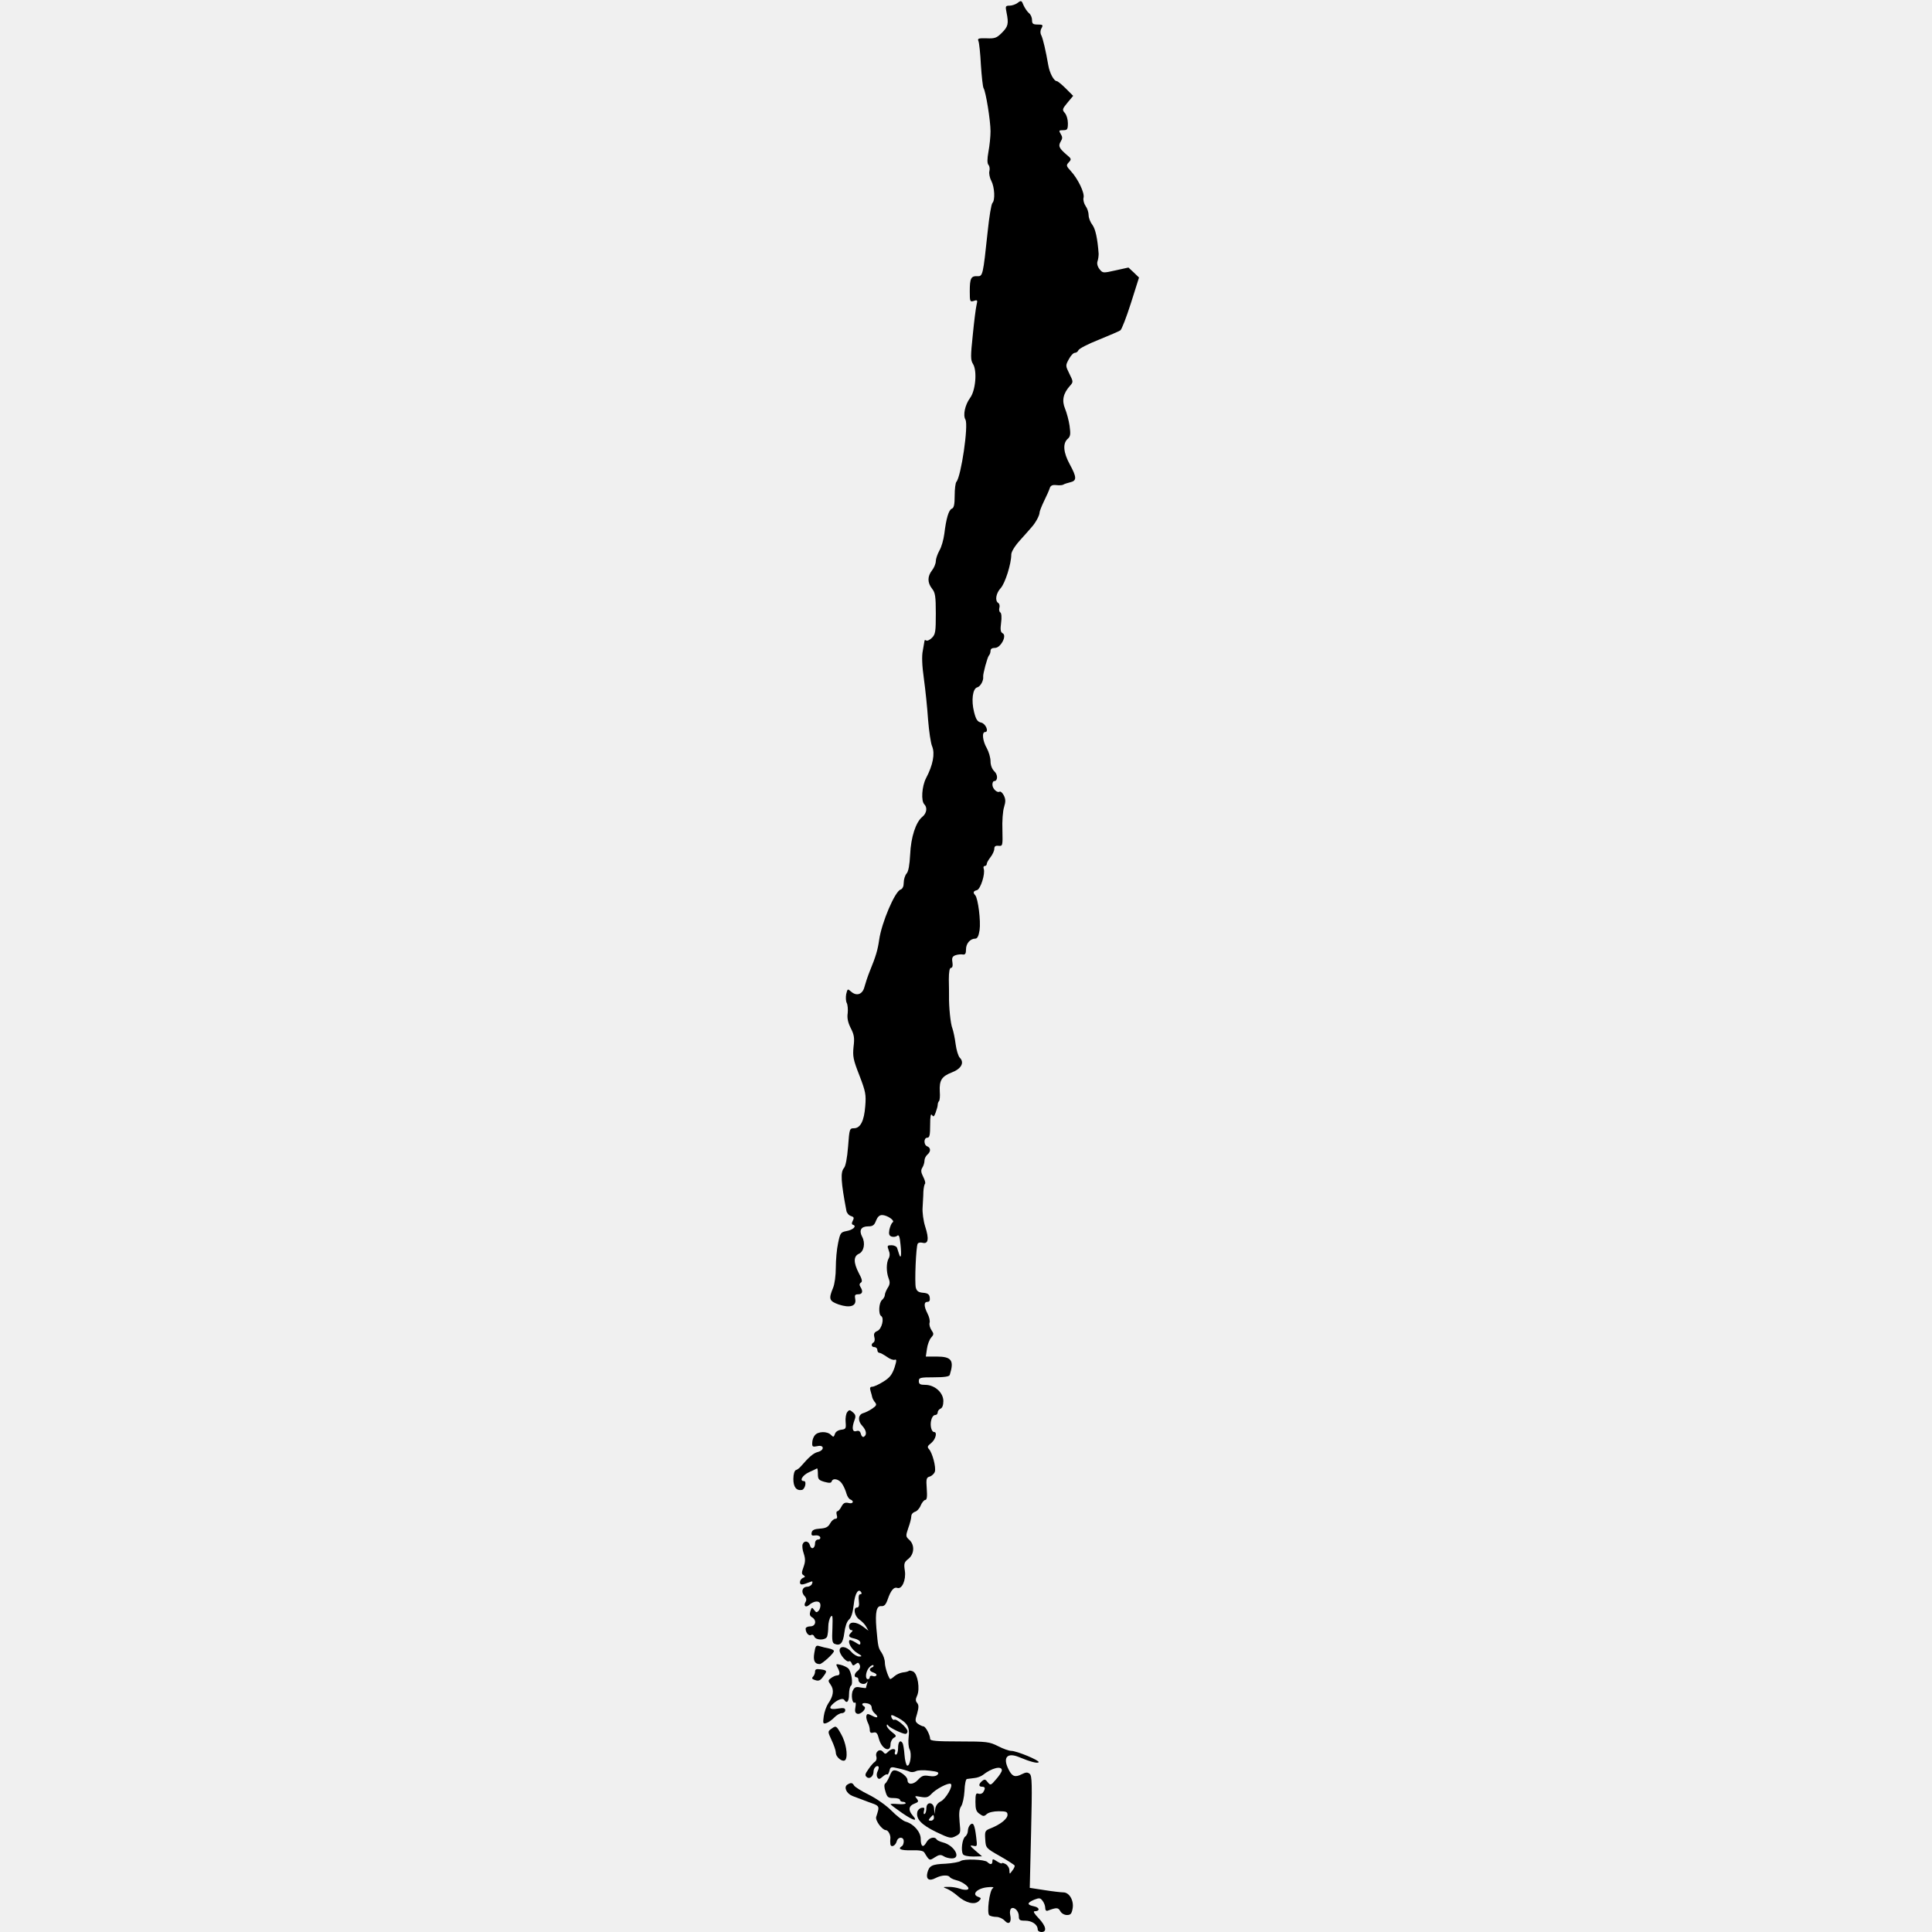
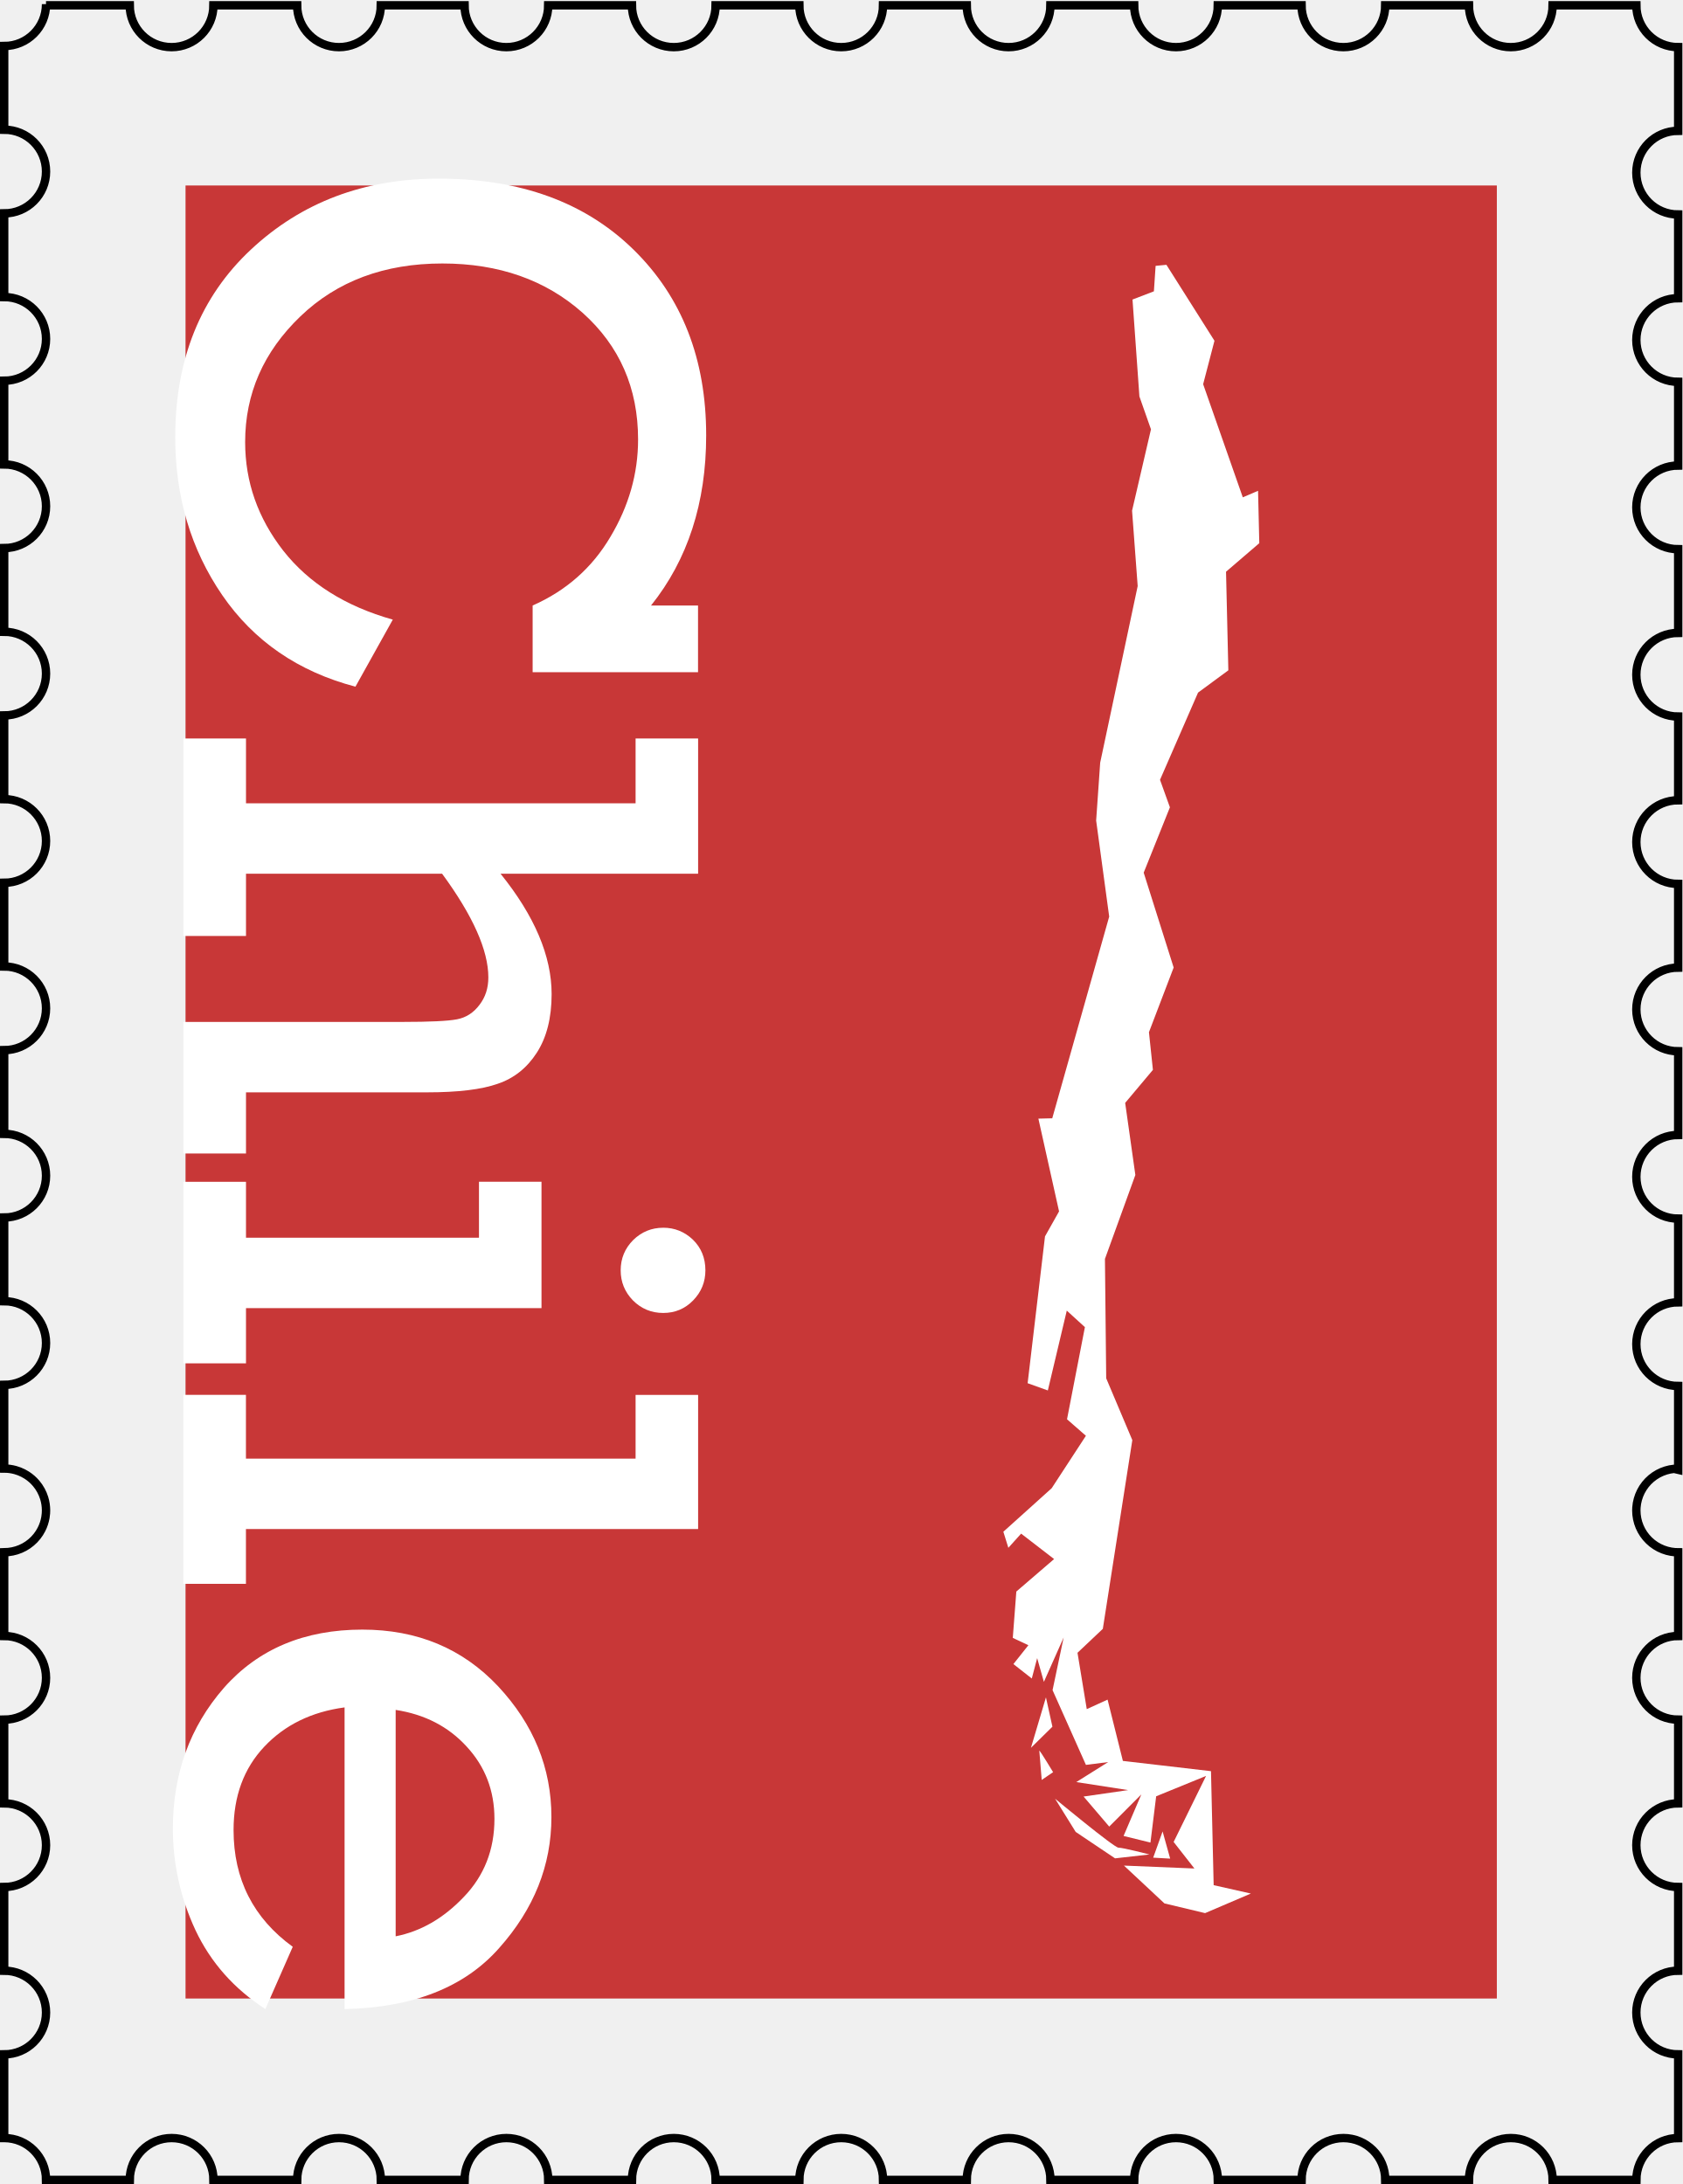
- <svg xmlns="http://www.w3.org/2000/svg" version="1.0" width="1024pt" height="1024pt" viewBox="0 0 1024 1024" preserveAspectRatio="xMidYMid meet">
-   <g transform="translate(0,1024) scale(0.1,-0.1)">
-     <path d="M5394 10225 c-10 -8 -30 -15 -43 -15 -22 0 -23 -3 -16 -37 12 -59 8 -74 -25 -107 -27 -27 -37 -31 -81 -29 -44 1 -49 -1 -43 -15 4 -10 10 -66 13 -127 4 -60 10 -115 14 -122 12 -18 37 -173 37 -229 0 -28 -5 -76 -11 -108 -7 -39 -7 -61 0 -70 6 -6 8 -21 5 -33 -3 -11 1 -34 10 -51 18 -35 21 -103 6 -118 -6 -6 -17 -73 -25 -150 -25 -235 -26 -239 -55 -238 -33 2 -40 -11 -40 -79 0 -55 1 -58 21 -52 20 7 21 4 15 -21 -4 -16 -13 -87 -20 -159 -12 -114 -12 -133 1 -154 23 -36 14 -142 -16 -181 -26 -36 -38 -90 -24 -114 17 -30 -23 -302 -48 -330 -5 -6 -9 -38 -9 -73 0 -47 -4 -65 -15 -69 -17 -7 -30 -52 -40 -134 -4 -30 -15 -70 -26 -88 -10 -18 -19 -44 -19 -56 0 -13 -9 -35 -20 -49 -25 -32 -25 -65 0 -97 17 -21 20 -41 20 -132 0 -95 -2 -110 -20 -128 -12 -12 -25 -18 -30 -15 -6 4 -10 3 -10 -2 -1 -4 -5 -28 -9 -52 -6 -28 -4 -80 6 -150 8 -58 18 -155 22 -216 5 -60 14 -125 22 -142 15 -38 4 -98 -33 -168 -22 -43 -27 -120 -9 -138 17 -17 13 -47 -10 -66 -35 -28 -61 -108 -65 -200 -3 -56 -9 -90 -19 -101 -8 -9 -15 -31 -15 -48 0 -20 -6 -33 -17 -37 -30 -10 -100 -175 -113 -265 -8 -55 -17 -87 -51 -170 -10 -25 -22 -61 -27 -80 -10 -41 -42 -52 -72 -25 -17 15 -18 15 -25 -14 -3 -17 -2 -38 3 -47 5 -10 7 -34 5 -54 -4 -25 1 -49 16 -79 18 -35 21 -52 15 -99 -5 -51 -2 -68 31 -152 33 -86 36 -101 31 -163 -6 -79 -26 -117 -60 -117 -23 0 -24 -3 -31 -97 -5 -62 -13 -104 -22 -114 -19 -22 -16 -73 13 -226 2 -12 13 -25 24 -28 16 -5 18 -10 10 -25 -7 -13 -6 -20 2 -22 20 -7 -1 -27 -36 -33 -30 -6 -33 -10 -44 -64 -7 -31 -12 -90 -12 -129 0 -42 -6 -88 -15 -109 -24 -58 -20 -69 30 -87 60 -20 95 -9 88 28 -4 21 -2 26 16 26 22 0 27 15 11 40 -6 9 -5 17 3 22 9 5 6 19 -11 50 -29 56 -29 90 1 103 26 12 35 57 16 91 -17 33 -5 54 32 54 25 0 33 6 42 30 8 20 18 30 32 30 27 0 71 -30 56 -39 -6 -4 -13 -21 -17 -38 -4 -23 -2 -32 11 -37 10 -3 23 -2 30 4 9 8 14 -3 18 -47 6 -57 2 -81 -8 -49 -3 9 -7 23 -10 31 -2 8 -16 15 -29 15 -23 0 -25 -2 -16 -26 7 -16 7 -32 0 -44 -13 -24 -13 -71 0 -106 8 -20 7 -32 -5 -50 -8 -13 -15 -30 -15 -37 0 -8 -7 -20 -15 -27 -17 -14 -20 -75 -5 -85 18 -11 4 -68 -19 -79 -17 -7 -21 -15 -17 -32 4 -13 2 -26 -4 -29 -15 -9 -12 -25 5 -25 8 0 15 -7 15 -15 0 -8 5 -15 10 -15 6 0 24 -10 40 -21 16 -12 35 -19 42 -16 11 4 11 -4 -1 -42 -13 -37 -25 -53 -59 -74 -24 -15 -50 -27 -59 -27 -11 0 -14 -6 -9 -22 4 -13 8 -28 9 -34 2 -7 8 -19 15 -27 10 -12 7 -18 -15 -33 -16 -11 -37 -21 -48 -24 -27 -8 -30 -41 -5 -67 22 -24 26 -48 9 -58 -6 -4 -13 3 -16 14 -4 16 -11 20 -24 16 -22 -7 -25 17 -10 58 8 20 6 29 -8 41 -16 14 -20 15 -30 2 -7 -8 -11 -32 -9 -53 3 -35 1 -38 -24 -41 -16 -2 -30 -11 -33 -23 -6 -17 -8 -17 -21 -4 -20 20 -68 19 -85 -2 -8 -9 -14 -27 -14 -40 -1 -21 2 -23 27 -18 37 9 39 -22 2 -31 -23 -6 -46 -26 -91 -78 -7 -8 -18 -16 -25 -18 -7 -3 -13 -21 -13 -47 0 -43 16 -63 45 -58 17 3 27 47 11 47 -26 0 -8 31 27 47 20 9 39 18 42 20 3 2 5 -11 5 -29 0 -28 4 -33 34 -42 26 -7 36 -7 39 2 6 20 39 13 55 -12 9 -13 19 -36 23 -51 4 -15 13 -29 20 -32 24 -9 15 -26 -9 -19 -18 4 -27 0 -37 -19 -7 -14 -17 -25 -22 -25 -5 0 -6 -9 -3 -20 4 -13 2 -20 -8 -20 -7 0 -20 -11 -27 -24 -10 -19 -22 -26 -54 -28 -30 -2 -42 -8 -44 -21 -3 -14 1 -18 19 -15 12 2 24 -3 26 -9 3 -7 -2 -13 -11 -13 -9 0 -16 -8 -16 -19 0 -28 -20 -37 -27 -12 -6 24 -31 28 -39 6 -3 -8 -1 -30 6 -49 9 -28 9 -43 -1 -71 -11 -30 -11 -38 0 -44 10 -7 9 -10 -3 -14 -9 -4 -16 -14 -16 -23 0 -16 11 -16 53 1 13 6 16 3 11 -9 -3 -9 -15 -16 -25 -16 -26 0 -35 -27 -16 -48 11 -11 13 -22 7 -32 -13 -21 0 -33 18 -17 26 23 56 25 60 4 2 -10 -2 -25 -8 -33 -11 -12 -14 -12 -25 3 -11 15 -13 15 -20 -7 -5 -16 -3 -25 9 -32 26 -15 20 -48 -9 -48 -14 0 -25 -6 -25 -12 0 -22 17 -41 29 -34 6 4 14 0 17 -8 8 -21 60 -21 68 0 3 9 6 32 6 52 0 20 6 44 13 53 10 13 11 1 9 -61 -3 -64 -1 -78 12 -83 30 -12 44 4 51 58 4 32 13 60 24 70 13 11 21 37 26 80 6 60 25 90 40 65 4 -6 1 -10 -6 -10 -7 0 -10 -13 -7 -35 3 -24 0 -35 -9 -35 -23 0 -14 -47 12 -64 13 -9 30 -26 36 -38 l12 -21 -28 21 c-36 28 -75 29 -75 2 0 -11 5 -20 12 -20 9 0 9 -3 0 -12 -19 -19 -15 -26 18 -33 17 -4 30 -13 30 -22 0 -13 -3 -13 -26 2 -14 9 -28 14 -31 12 -11 -12 11 -50 40 -68 27 -16 28 -19 11 -19 -11 0 -30 11 -42 25 -26 30 -62 34 -62 7 0 -21 37 -65 50 -57 4 3 11 -2 14 -11 5 -13 9 -14 21 -4 12 10 16 9 22 -5 4 -11 0 -22 -10 -30 -19 -13 -23 -35 -7 -35 6 0 10 -6 10 -14 0 -19 31 -29 43 -14 6 9 7 8 3 -5 -3 -10 -6 -20 -6 -23 0 -2 -13 -1 -29 2 -23 5 -32 2 -40 -15 -12 -22 -4 -74 10 -65 5 3 6 -8 3 -24 -4 -21 -2 -31 9 -35 18 -7 53 28 38 38 -20 12 -11 22 14 17 15 -2 25 -11 25 -22 0 -10 7 -23 15 -30 25 -21 17 -30 -12 -14 -24 12 -28 12 -31 -1 -2 -7 2 -23 7 -34 6 -11 11 -29 11 -39 0 -15 5 -19 19 -15 16 4 22 -3 30 -35 15 -53 61 -74 61 -27 0 13 8 28 17 34 16 8 15 12 -10 31 -15 12 -27 27 -27 33 0 8 3 9 8 1 8 -12 75 -44 91 -44 6 0 11 6 11 14 0 17 -58 68 -70 61 -4 -3 -10 2 -14 10 -7 19 -2 19 32 1 51 -27 65 -51 58 -102 -3 -26 -1 -54 5 -66 13 -23 3 -91 -13 -86 -5 2 -12 28 -14 57 -2 29 -7 57 -10 62 -12 20 -24 7 -24 -26 0 -19 -5 -35 -11 -35 -6 0 -9 7 -5 15 7 19 -18 20 -37 0 -13 -13 -16 -13 -27 0 -17 20 -43 0 -35 -26 3 -9 0 -21 -7 -26 -7 -4 -23 -22 -35 -40 -18 -25 -20 -33 -9 -42 15 -13 36 4 36 30 0 18 17 35 26 26 3 -3 1 -14 -4 -24 -6 -11 -7 -25 -2 -33 7 -12 12 -11 28 3 10 9 21 15 24 12 3 -3 8 5 12 18 5 23 8 24 48 14 24 -5 50 -13 59 -17 8 -4 23 -3 33 2 10 6 41 7 73 3 44 -5 52 -9 43 -20 -7 -9 -23 -12 -46 -8 -28 5 -39 1 -59 -21 -24 -26 -55 -27 -55 -1 0 16 -29 41 -58 50 -19 5 -25 1 -37 -29 -8 -19 -19 -37 -24 -40 -5 -4 -5 -20 2 -41 9 -31 14 -35 44 -35 18 0 33 -4 33 -10 0 -5 7 -10 15 -10 8 0 15 -3 15 -8 0 -4 -18 -6 -40 -4 -22 2 -40 2 -40 -1 0 -2 28 -23 61 -46 61 -42 87 -48 56 -13 -24 27 -21 51 9 62 23 9 24 12 13 27 -13 15 -11 15 22 9 29 -5 39 -2 55 15 23 26 91 62 103 54 15 -9 -26 -80 -53 -93 -15 -7 -26 -21 -29 -39 l-4 -28 -2 28 c-2 37 -41 40 -41 3 0 -14 -4 -27 -9 -30 -5 -4 -7 3 -4 15 5 17 2 20 -13 17 -10 -2 -20 -12 -22 -22 -8 -37 22 -68 100 -106 71 -34 78 -35 103 -22 27 14 27 16 21 76 -4 45 -2 67 8 82 8 11 16 48 18 82 1 34 7 63 13 63 5 1 23 3 39 5 15 1 36 9 45 16 46 37 101 51 101 25 0 -7 -13 -28 -30 -47 -29 -34 -30 -34 -45 -16 -12 16 -17 17 -30 6 -19 -16 -19 -30 0 -30 17 0 19 -9 6 -29 -5 -8 -16 -11 -25 -8 -13 5 -16 -2 -16 -43 0 -39 4 -52 22 -64 19 -14 24 -14 38 -1 10 9 36 15 63 15 40 0 47 -3 47 -19 0 -21 -36 -50 -88 -71 -31 -12 -33 -15 -30 -59 3 -46 3 -46 78 -89 41 -23 76 -46 78 -50 1 -4 -4 -17 -13 -27 -14 -20 -14 -20 -15 2 0 12 -9 27 -20 33 -11 6 -20 8 -20 4 0 -3 -11 1 -25 10 -22 14 -25 15 -25 1 0 -18 -11 -20 -27 -4 -14 14 -125 18 -142 5 -7 -5 -43 -12 -79 -14 -73 -3 -87 -10 -97 -49 -8 -34 10 -45 44 -27 30 16 67 18 75 5 3 -5 18 -12 33 -16 39 -9 80 -43 61 -50 -8 -3 -27 -1 -42 5 -15 5 -42 10 -59 9 -31 0 -31 -1 -8 -10 13 -5 39 -22 57 -38 42 -37 90 -49 112 -27 14 14 14 16 -5 23 -34 13 -4 44 49 50 29 3 39 1 30 -5 -18 -12 -33 -134 -18 -144 6 -4 23 -8 37 -8 14 0 34 -9 44 -20 23 -25 38 -9 29 32 -3 14 0 29 6 33 16 10 40 -14 40 -41 0 -21 5 -24 34 -24 36 0 66 -21 66 -46 0 -8 9 -14 20 -14 31 0 24 32 -15 73 -23 24 -31 37 -21 37 29 0 27 20 -3 26 -39 8 -39 18 0 35 28 11 33 10 45 -6 8 -10 14 -27 14 -38 0 -11 5 -17 13 -14 48 18 56 17 67 -3 6 -11 21 -20 35 -20 19 0 25 6 30 34 8 42 -17 86 -49 86 -11 0 -56 5 -100 12 l-78 12 7 296 c6 255 5 297 -7 308 -12 10 -21 9 -43 -2 -35 -18 -51 -12 -70 27 -31 62 -7 90 56 64 60 -25 99 -35 104 -27 6 9 -116 60 -145 60 -12 0 -43 11 -70 25 -46 23 -59 25 -205 25 -120 0 -155 3 -155 13 0 21 -24 67 -36 67 -5 0 -18 6 -28 13 -16 12 -17 18 -5 55 9 32 9 45 0 56 -9 10 -9 20 0 39 16 35 3 114 -20 127 -10 5 -21 7 -24 4 -3 -3 -17 -7 -31 -8 -15 -2 -35 -11 -46 -21 -11 -10 -21 -16 -23 -14 -12 17 -27 65 -27 87 0 15 -8 38 -17 52 -18 26 -19 30 -28 130 -7 86 1 120 26 117 15 -1 24 7 34 36 16 47 33 67 50 61 25 -10 48 41 41 90 -6 39 -4 46 19 64 31 25 34 73 5 100 -20 18 -20 21 -6 63 9 24 16 52 16 62 0 11 9 21 19 24 11 3 25 18 31 34 7 16 18 29 24 29 9 0 11 18 8 59 -4 53 -2 60 16 65 12 4 24 16 27 26 7 23 -13 99 -31 119 -11 12 -8 17 12 33 23 19 33 58 15 58 -14 0 -23 35 -15 64 3 14 12 26 20 26 8 0 14 6 14 14 0 8 7 16 15 20 9 3 15 18 15 40 0 45 -46 86 -96 86 -27 0 -34 4 -34 20 0 18 7 20 80 20 56 0 82 4 84 13 24 77 10 97 -71 97 l-56 0 6 41 c3 22 13 49 22 59 15 17 15 21 2 40 -8 12 -13 29 -10 39 3 10 -2 32 -11 49 -20 39 -20 62 0 62 10 0 14 7 12 22 -2 18 -11 24 -35 26 -25 2 -34 9 -39 27 -7 28 1 219 10 233 3 6 15 8 26 5 30 -8 35 20 14 85 -10 31 -16 77 -14 102 1 25 4 62 4 82 1 21 5 40 9 44 3 4 -1 20 -10 37 -12 24 -13 35 -4 49 6 10 11 26 11 37 0 10 7 24 15 31 19 16 19 36 0 44 -20 7 -20 46 0 46 12 0 15 14 15 68 0 45 3 62 10 52 7 -11 11 -9 19 13 6 16 11 34 11 41 0 7 3 16 7 20 4 4 6 26 4 51 -3 59 10 80 64 101 50 19 68 52 42 78 -8 8 -18 41 -22 72 -4 32 -12 69 -17 83 -10 24 -19 114 -18 171 0 14 0 53 -1 88 0 41 4 62 11 62 8 0 11 11 8 30 -4 23 0 31 16 37 12 4 29 6 39 4 13 -2 17 5 17 27 0 31 22 57 49 57 11 0 18 13 23 45 7 48 -8 168 -23 185 -13 14 -11 22 9 27 19 5 45 87 36 113 -3 8 -1 15 5 15 6 0 11 5 11 11 0 6 9 22 20 36 11 14 20 34 20 44 0 13 6 18 23 16 21 -2 22 0 20 83 -2 47 2 102 9 123 9 29 8 42 -2 62 -7 13 -17 22 -22 19 -13 -8 -38 16 -38 37 0 11 4 19 9 19 20 0 21 34 1 52 -12 12 -20 32 -20 53 0 19 -9 50 -20 70 -22 38 -27 85 -9 85 22 0 4 44 -20 50 -20 4 -28 16 -38 55 -16 62 -8 126 17 132 16 4 34 36 31 56 -2 14 22 102 30 112 5 5 9 16 9 25 0 11 8 16 23 16 30 -1 65 64 42 77 -12 6 -14 19 -9 56 4 29 2 51 -4 55 -6 3 -8 15 -5 25 3 10 0 22 -6 25 -19 12 -12 52 13 79 23 25 56 128 56 178 0 14 18 44 45 74 25 28 53 59 62 70 22 24 43 63 43 79 0 6 11 34 24 61 14 28 27 58 30 68 4 13 14 18 33 16 16 -2 33 -1 38 2 6 4 22 9 38 13 35 8 34 27 -3 95 -34 62 -38 110 -12 134 16 14 17 25 11 70 -4 28 -15 69 -24 91 -18 43 -10 81 26 121 18 20 18 22 -3 64 -21 42 -21 44 -3 77 10 19 24 34 32 34 7 0 16 6 19 14 3 8 51 33 107 55 56 23 108 45 115 50 7 4 32 69 56 144 l43 136 -28 27 -28 26 -68 -15 c-67 -15 -68 -15 -85 6 -11 14 -15 30 -11 42 4 11 6 29 6 40 -6 82 -17 131 -33 153 -11 14 -20 37 -20 51 0 15 -7 37 -16 49 -9 13 -14 33 -11 44 7 25 -30 101 -68 142 -24 26 -25 30 -10 46 15 16 14 19 -13 41 -39 34 -44 45 -30 69 10 16 10 24 0 40 -11 18 -10 20 13 20 22 0 25 4 25 37 0 20 -7 44 -16 54 -15 17 -14 21 14 55 l30 36 -39 39 c-21 21 -43 39 -48 39 -15 0 -38 43 -45 85 -13 75 -28 140 -37 158 -6 11 -6 25 1 37 10 18 7 20 -20 20 -25 0 -30 4 -30 24 0 13 -7 30 -17 37 -9 8 -21 26 -28 41 -10 26 -13 27 -31 13z m-771 -8822 c-19 -7 -16 -21 7 -28 11 -4 18 -10 15 -15 -3 -5 -12 -7 -20 -3 -8 3 -15 0 -15 -6 0 -6 -4 -11 -10 -11 -16 0 -12 42 7 62 9 10 19 15 22 12 3 -4 0 -9 -6 -11z m327 -798 c0 -8 -7 -15 -16 -15 -14 0 -14 3 -4 15 7 8 14 15 16 15 2 0 4 -7 4 -15z" />
-     <path d="M4316 1479 c-7 -41 2 -59 29 -59 13 1 75 57 75 69 0 5 -12 11 -27 14 -16 3 -37 8 -49 12 -19 6 -22 2 -28 -36z" />
-     <path d="M4439 1402 c15 -27 14 -42 -2 -42 -7 0 -22 -6 -32 -14 -17 -12 -17 -15 -2 -36 19 -27 14 -60 -14 -100 -9 -14 -20 -44 -23 -67 -5 -37 -4 -41 13 -36 11 3 29 16 42 29 12 13 31 24 41 24 10 0 18 7 18 15 0 12 -8 14 -40 9 -43 -7 -51 3 -22 28 24 21 50 29 57 18 13 -22 25 -8 25 29 0 22 5 43 10 46 13 8 3 75 -14 92 -6 6 -24 15 -40 19 -26 6 -27 5 -17 -14z" />
-     <path d="M4320 1380 c0 -9 -5 -21 -11 -27 -8 -8 -5 -13 12 -18 17 -6 27 -2 40 16 25 32 24 36 -11 41 -23 3 -30 1 -30 -12z" />
-     <path d="M4405 1076 c-18 -13 -18 -15 3 -60 12 -25 22 -55 22 -65 0 -27 41 -56 52 -37 13 23 1 92 -24 135 -26 46 -27 46 -53 27z" />
-     <path d="M4491 781 c-20 -13 -5 -47 27 -60 15 -6 53 -20 85 -32 62 -22 60 -19 41 -79 -6 -19 32 -70 51 -70 13 0 27 -28 24 -46 -1 -5 -1 -17 0 -26 1 -23 27 -13 34 13 7 25 37 25 37 0 0 -11 -4 -23 -10 -26 -24 -15 -6 -23 51 -22 44 1 63 -2 69 -13 26 -43 26 -43 55 -24 22 14 31 15 46 6 10 -7 30 -12 44 -12 52 0 13 70 -48 85 -15 4 -30 11 -33 16 -10 17 -41 9 -54 -16 -17 -31 -30 -23 -30 19 0 36 -37 79 -80 91 -14 4 -47 30 -74 57 -27 28 -80 65 -120 85 -39 19 -75 42 -79 49 -9 16 -17 17 -36 5z" />
-     <path d="M5142 568 c-7 -7 -12 -21 -12 -31 0 -11 -6 -25 -14 -31 -16 -12 -24 -74 -12 -94 4 -7 27 -12 54 -12 l47 1 -35 30 c-30 26 -32 30 -12 26 22 -5 22 -3 16 46 -8 67 -16 81 -32 65z" />
+ <svg xmlns="http://www.w3.org/2000/svg" id="chile-stamp" height="783" width="603" version="1.1" viewBox="0 0 603 783">
+   <g id="border" transform="translate(1.5 -270.9)">
+     <path d="m15 272.4a15 15 0 0 1 -15 15v30a15 15 0 0 1 15 15 15 15 0 0 1 -15 15v30a15 15 0 0 1 15 15 15 15 0 0 1 -15 15v30a15 15 0 0 1 15 15 15 15 0 0 1 -15 15v30a15 15 0 0 1 15 15 15 15 0 0 1 -15 15v30a15 15 0 0 1 15 15 15 15 0 0 1 -15 15v30a15 15 0 0 1 15 15 15 15 0 0 1 -15 15v30a15 15 0 0 1 15 15 15 15 0 0 1 -15 15v30a15 15 0 0 1 15 15 15 15 0 0 1 -15 15v30a15 15 0 0 1 4.012 0.547 15 15 0 0 1 2.793 1.086 15 15 0 0 1 1.301 0.746 15 15 0 0 1 3.367 2.957 15 15 0 0 1 2.857 5.23 15 15 0 0 1 0.67 4.434 15 15 0 0 1 -0.037 1.061 15 15 0 0 1 -0.182 1.488 15 15 0 0 1 -1.414 4.256 15 15 0 0 1 -0.746 1.301 15 15 0 0 1 -0.871 1.219 15 15 0 0 1 -0.99 1.127 15 15 0 0 1 -2.291 1.93 15 15 0 0 1 -1.277 0.783 15 15 0 0 1 -5.693 1.762 15 15 0 0 1 -1.499 0.1v30a15 15 0 0 1 15 15 15 15 0 0 1 -15 15v30a15 15 0 0 1 15 15 15 15 0 0 1 -15 15v30a15 15 0 0 1 15 15 15 15 0 0 1 -15 15v30a15 15 0 0 1 0.006 0 15 15 0 0 1 15 15h30a15 15 0 0 1 15 -15 15 15 0 0 1 15 15h30a15 15 0 0 1 15 -15 15 15 0 0 1 15 15h30a15 15 0 0 1 15 -15 15 15 0 0 1 15 15h30a15 15 0 0 1 15 -15 15 15 0 0 1 15 15h30a15 15 0 0 1 15 -15 15 15 0 0 1 15 15h30a15 15 0 0 1 15 -15 15 15 0 0 1 15 15h30a15 15 0 0 1 15 -15 15 15 0 0 1 15 15h30a15 15 0 0 1 15 -15 15 15 0 0 1 15 15h30a15 15 0 0 1 15 -15 15 15 0 0 1 15 15h30a15 15 0 0 1 14.99 -15v-30a15 15 0 0 1 -15 -15 15 15 0 0 1 15 -15v-30a15 15 0 0 1 -15 -15 15 15 0 0 1 15 -15v-30a15 15 0 0 1 -15 -15 15 15 0 0 1 15 -15v-30a15 15 0 0 1 -1.061 -0.037 15 15 0 0 1 -1.488 -0.182 15 15 0 0 1 -5.557 -2.16 15 15 0 0 1 -1.219 -0.871 15 15 0 0 1 -1.127 -0.99 15 15 0 0 1 -1.93 -2.291 15 15 0 0 1 -0.783 -1.277 15 15 0 0 1 -0.652 -1.35 15 15 0 0 1 -0.885 -2.861 15 15 0 0 1 -0.225 -1.482 15 15 0 0 1 -0.074 -1.498 15 15 0 0 1 0.037 -1.061 15 15 0 0 1 0.51 -2.951 15 15 0 0 1 0.473 -1.424 15 15 0 0 1 1.359 -2.67 15 15 0 0 1 4.152 -4.275 15 15 0 0 1 2.627 -1.436 15 15 0 0 1 1.408 -0.514 15 15 0 0 1 1.453 -0.371 15 15 0 0 1 1.482 -0.225 15 15 0 0 1 1.5 0.3v-30a15 15 0 0 1 -15 -15 15 15 0 0 1 15 -15v-30a15 15 0 0 1 -15 -15 15 15 0 0 1 15 -15v-30a15 15 0 0 1 -15 -15 15 15 0 0 1 15 -15v-30a15 15 0 0 1 -15 -15 15 15 0 0 1 15 -15v-30a15 15 0 0 1 -15 -15 15 15 0 0 1 15 -15v-30a15 15 0 0 1 -15 -15 15 15 0 0 1 15 -15v-30a15 15 0 0 1 -15 -15 15 15 0 0 1 15 -15v-30a15 15 0 0 1 -15 -15 15 15 0 0 1 15 -15v-30a15 15 0 0 1 -15 -15h-30a15 15 0 0 1 -15 15 15 15 0 0 1 -15 -15h-30a15 15 0 0 1 -15 15 15 15 0 0 1 -15 -15h-30a15 15 0 0 1 -15 15 15 15 0 0 1 -15 -15h-30a15 15 0 0 1 -15 15 15 15 0 0 1 -15 -15h-30a15 15 0 0 1 -15 15 15 15 0 0 1 -15 -15h-30a15 15 0 0 1 -15 15 15 15 0 0 1 -15 -15h-30a15 15 0 0 1 -15 15 15 15 0 0 1 -15 -15h-30a15 15 0 0 1 -15 15 15 15 0 0 1 -15 -15h-30a15 15 0 0 1 -15 15 15 15 0 0 1 -15 -15h-30z" stroke="#000" stroke-miterlimit="4.8" stroke-width="3" fill="none" />
+   </g>
+   <g id="background" transform="translate(1.5,-218.5)">
+     <rect height="650" width="470" y="285" x="65" fill="#c83737" />
+   </g>
+   <g id="content" transform="translate(1.5,-218.5)" fill="#fff">
+     <g transform="matrix(0 1.001 -.9992 0 0 0)">
+       <path style="" d="m440.2-139.4 24.02 13.4q-8.096 30.79-32.78 47.78-24.55 16.86-56.54 16.86-41.94 0-67.29-27.21t-25.35-67.29q0-43.93 25.48-69.94t66.49-26.01q36.23 0 60.92 19.78v-16.86h23.89v59.33h-23.89q-7.963-18.05-24.55-27.87-16.59-9.954-34.91-9.954-27.61 0-45.39 19.91-17.65 19.91-17.65 50.3 0 31.19 18.98 50.96 18.98 19.78 44.99 19.78 21.37 0 38.89-13.67 17.52-13.8 24.69-39.28z" />
+       <path style="" d="m506-86.69v-139.8h-23.23v-22.43h48.44v70.87q22.69-18.32 43.13-18.32 12.74 0 20.97 5.309 8.229 5.309 11.15 14.07 3.053 8.627 3.053 25.35v64.9h21.9v22.43h-47.12v-78.57q0-14.6-0.929-19.51-0.929-4.911-5.176-8.096-4.114-3.185-9.821-3.185-14.6 0-37.16 16.59v70.34h22.3v22.43h-70.74v-22.43h23.23z" />
+       <path style="" d="m658-236.4q0-6.105 4.247-10.62 4.38-4.512 11.02-4.512 6.238 0 10.75 4.38t4.512 10.75-4.512 10.88q-4.512 4.38-10.75 4.38-6.37 0-10.88-4.512-4.38-4.512-4.38-10.75zm3.583 149.7v-83.61h-20.04v-22.43h45.26v106h19.78v22.43h-65.03v-22.43h20.04z" />
+       <path style="" d="m740.7-86.69v-139.8h-22.83v-22.43h48.04v162.2h19.64v22.43h-67.69v-22.43h22.83z" />
+       <path style="" d="m937.8-122.1h-108q2.389 17.78 14.07 28.8t29.86 11.02q26.41 0 41.81-21.23l22.3 9.821q-10.88 16.86-28.27 25.08-17.39 8.096-36.36 8.096-29.46 0-50.43-18.32-20.84-18.45-20.84-49.64 0-29.6 20.31-48.71 20.44-19.11 46.85-19.11 25.88 0 46.85 18.71 21.1 18.58 21.9 55.48zm-26.01-18.32q-2.654-13.54-14.07-24.42-11.41-11.02-28-11.02-15.13 0-25.88 9.954-10.75 9.821-13.14 25.48h81.09z" />
+     </g>
+     <path fill-rule="evenodd" d="m415.2 875.1 2.715 9.745-6.086-0.341zm-38.54-11.74s21.2 17.6 22.72 17.56c1.519-0.036 11.11 2.433 11.11 2.433l-12.33 1.394-14.11-9.478zm-5.655-17.27c0.564 0.47 4.948 7.758 4.948 7.758l-4.079 2.789zm2.385-19.05 2.319 10.51-7.697 7.571zm43.18-513.6 17.22 27.23-4.056 15.57 14.21 40.56 5.471-2.339 0.44 18.78-11.92 10.23 0.829 35.35-10.86 7.991-13.63 31.26 3.547 9.863-9.397 23.43 10.74 34.01-8.856 23.19 1.422 13.5-9.945 11.84 3.65 25.84-10.9 30.09 0.451 42.81 9.361 22.16-10.57 67.66-9.079 8.583 3.321 20.2 7.458-3.404 5.488 21.97 31.58 3.68 0.958 40.87 13.33 3.003-16.41 7.016-14.56-3.479-14.52-13.56 25.26 1.044-7.447-9.517 11.62-23.67-17.88 7.296-2.049 16.59-9.636-2.368 6.371-14.9-11.51 11.54-9.192-10.77 15.97-2.308-18.58-2.88 11.44-7.175-7.989 1.016-11.96-26.8 3.978-18.88-7.087 15.91-2.41-8.508-1.925 7.31-6.59-5.177 5.367-6.757-5.588-2.632 1.268-16.61 13.54-11.65-11.82-9.117-4.578 5.081-1.793-5.76 17.32-15.6 12.27-18.8-6.77-5.92 6.409-33.03-6.494-5.926-6.789 28.62-7.244-2.593 6.226-52.64 5.039-8.959-7.411-33.26 4.97-0.117 20.41-72.31-4.675-34.43 1.447-20.76 13.44-63.31-2.015-27.03 6.776-29.17-4.144-11.78-2.473-34.75 7.667-2.943 0.615-9.132z" />
  </g>
</svg>
